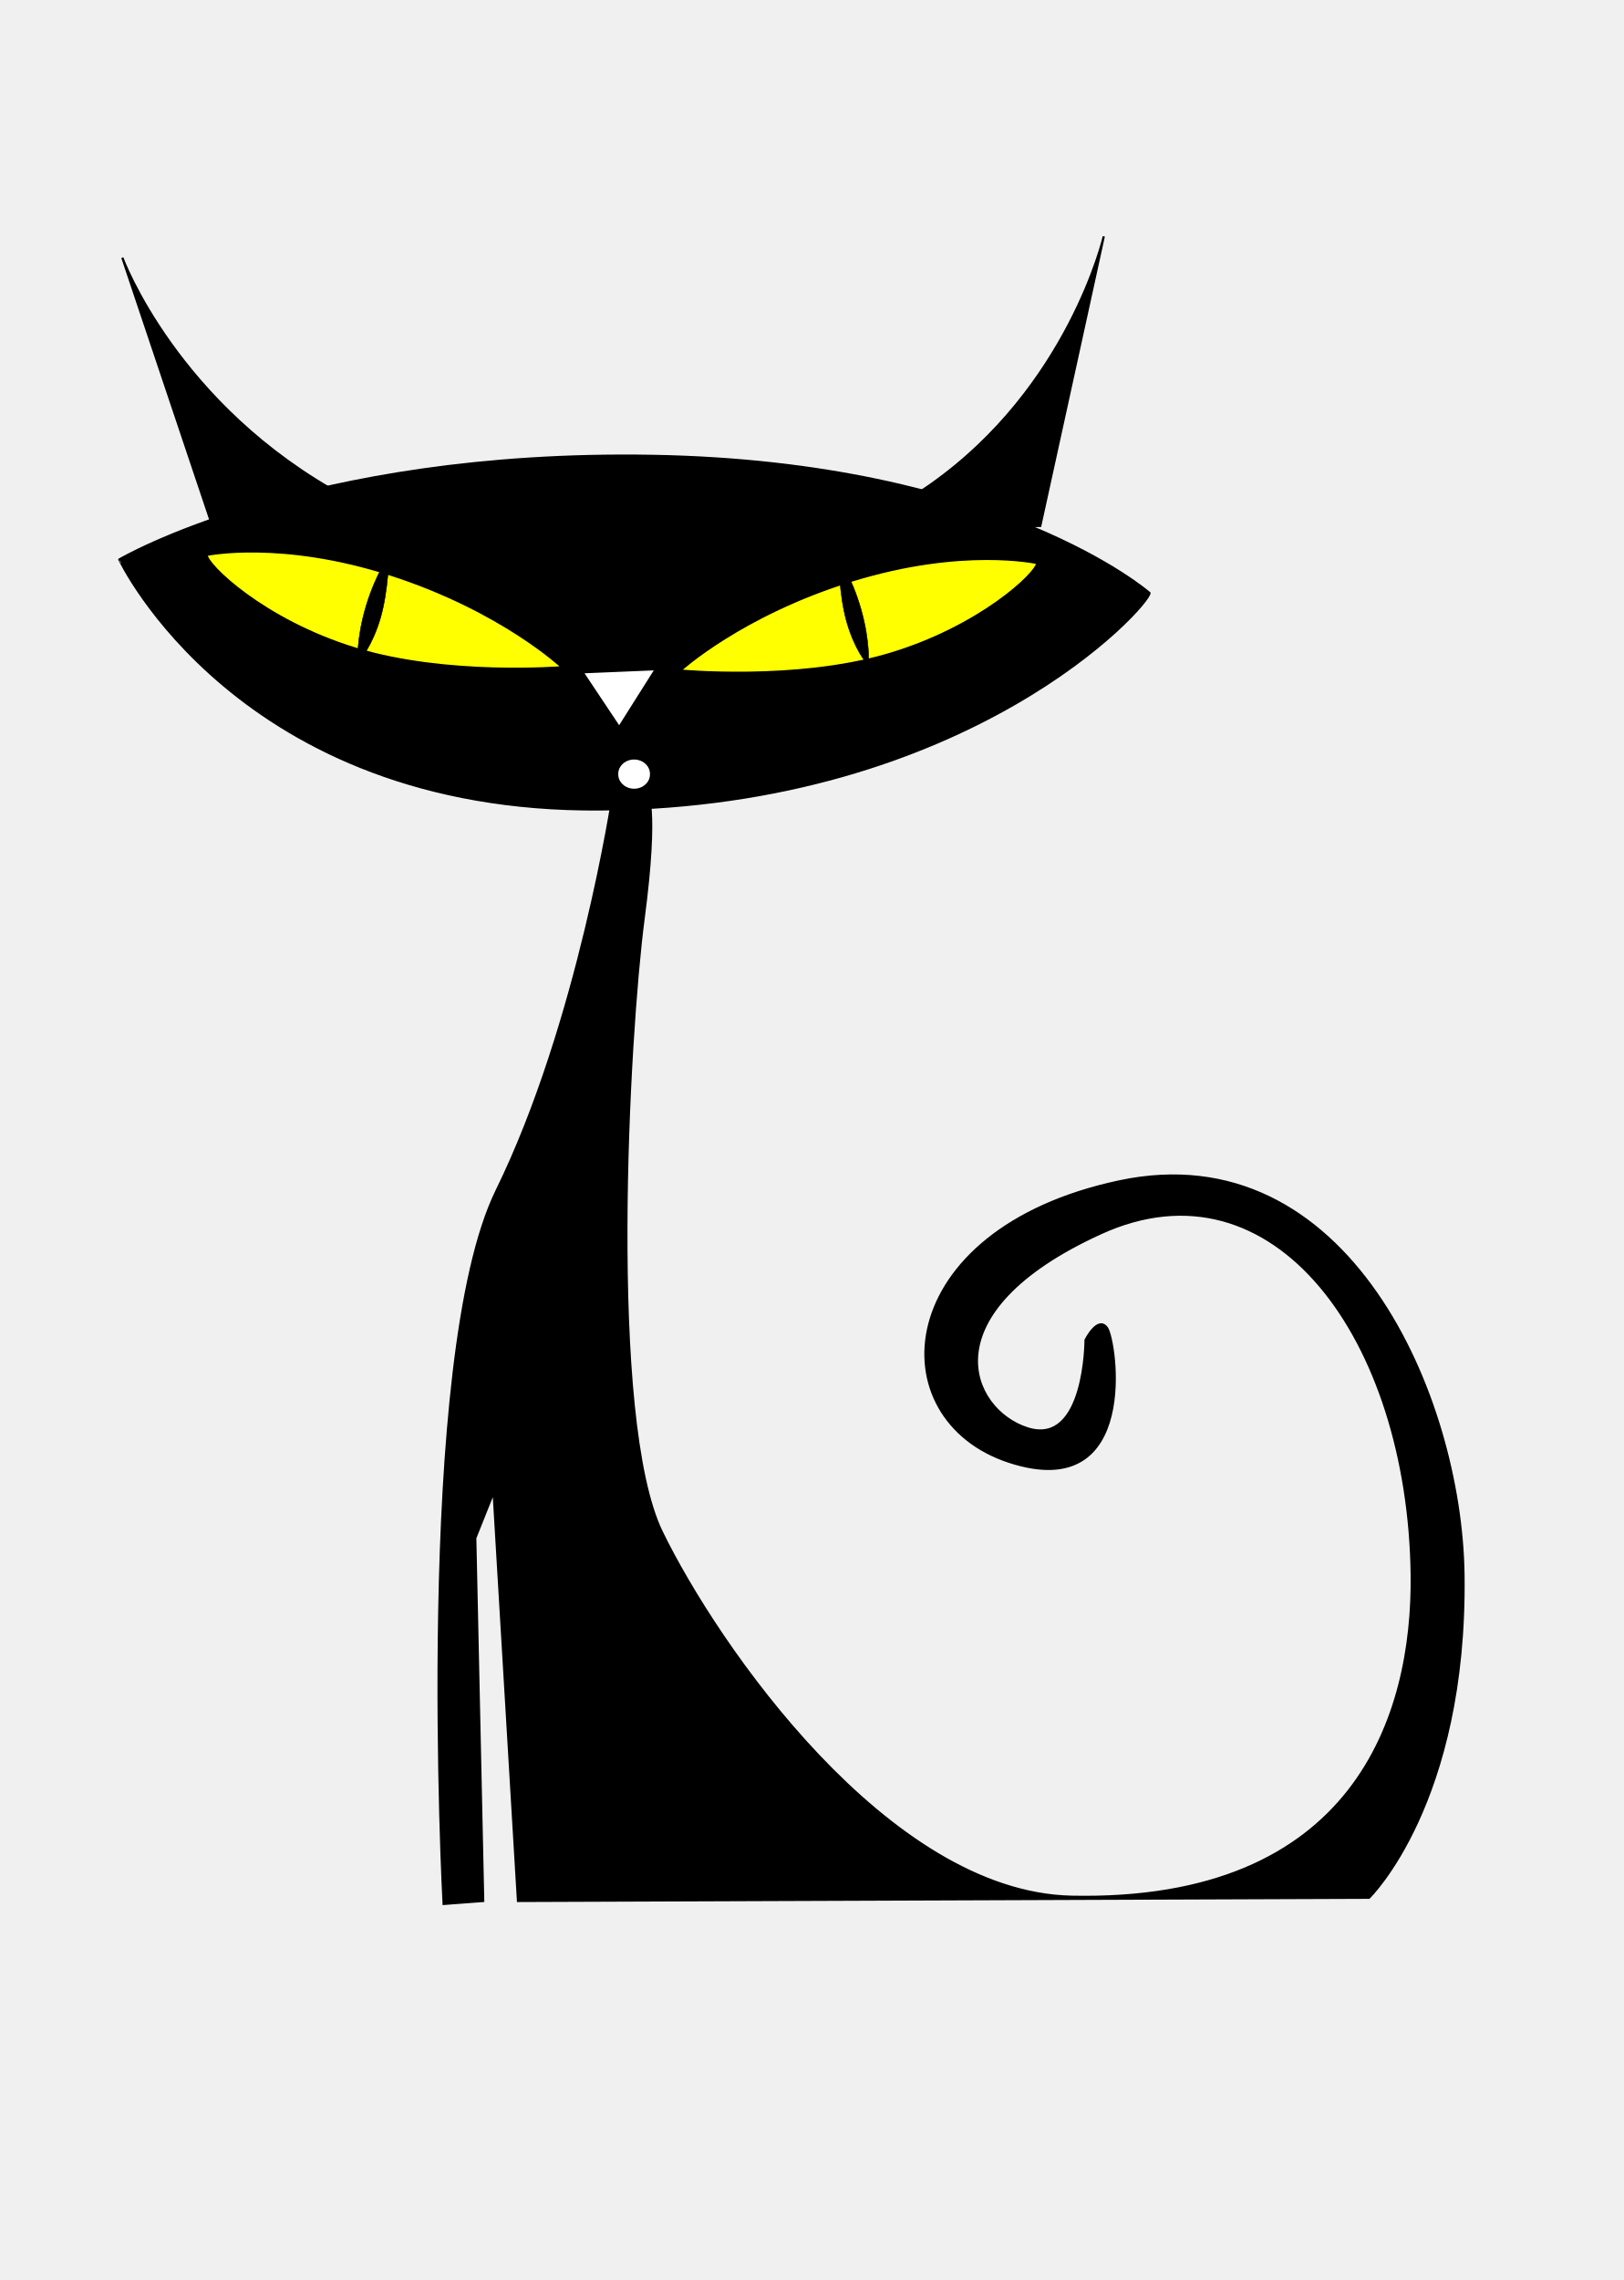
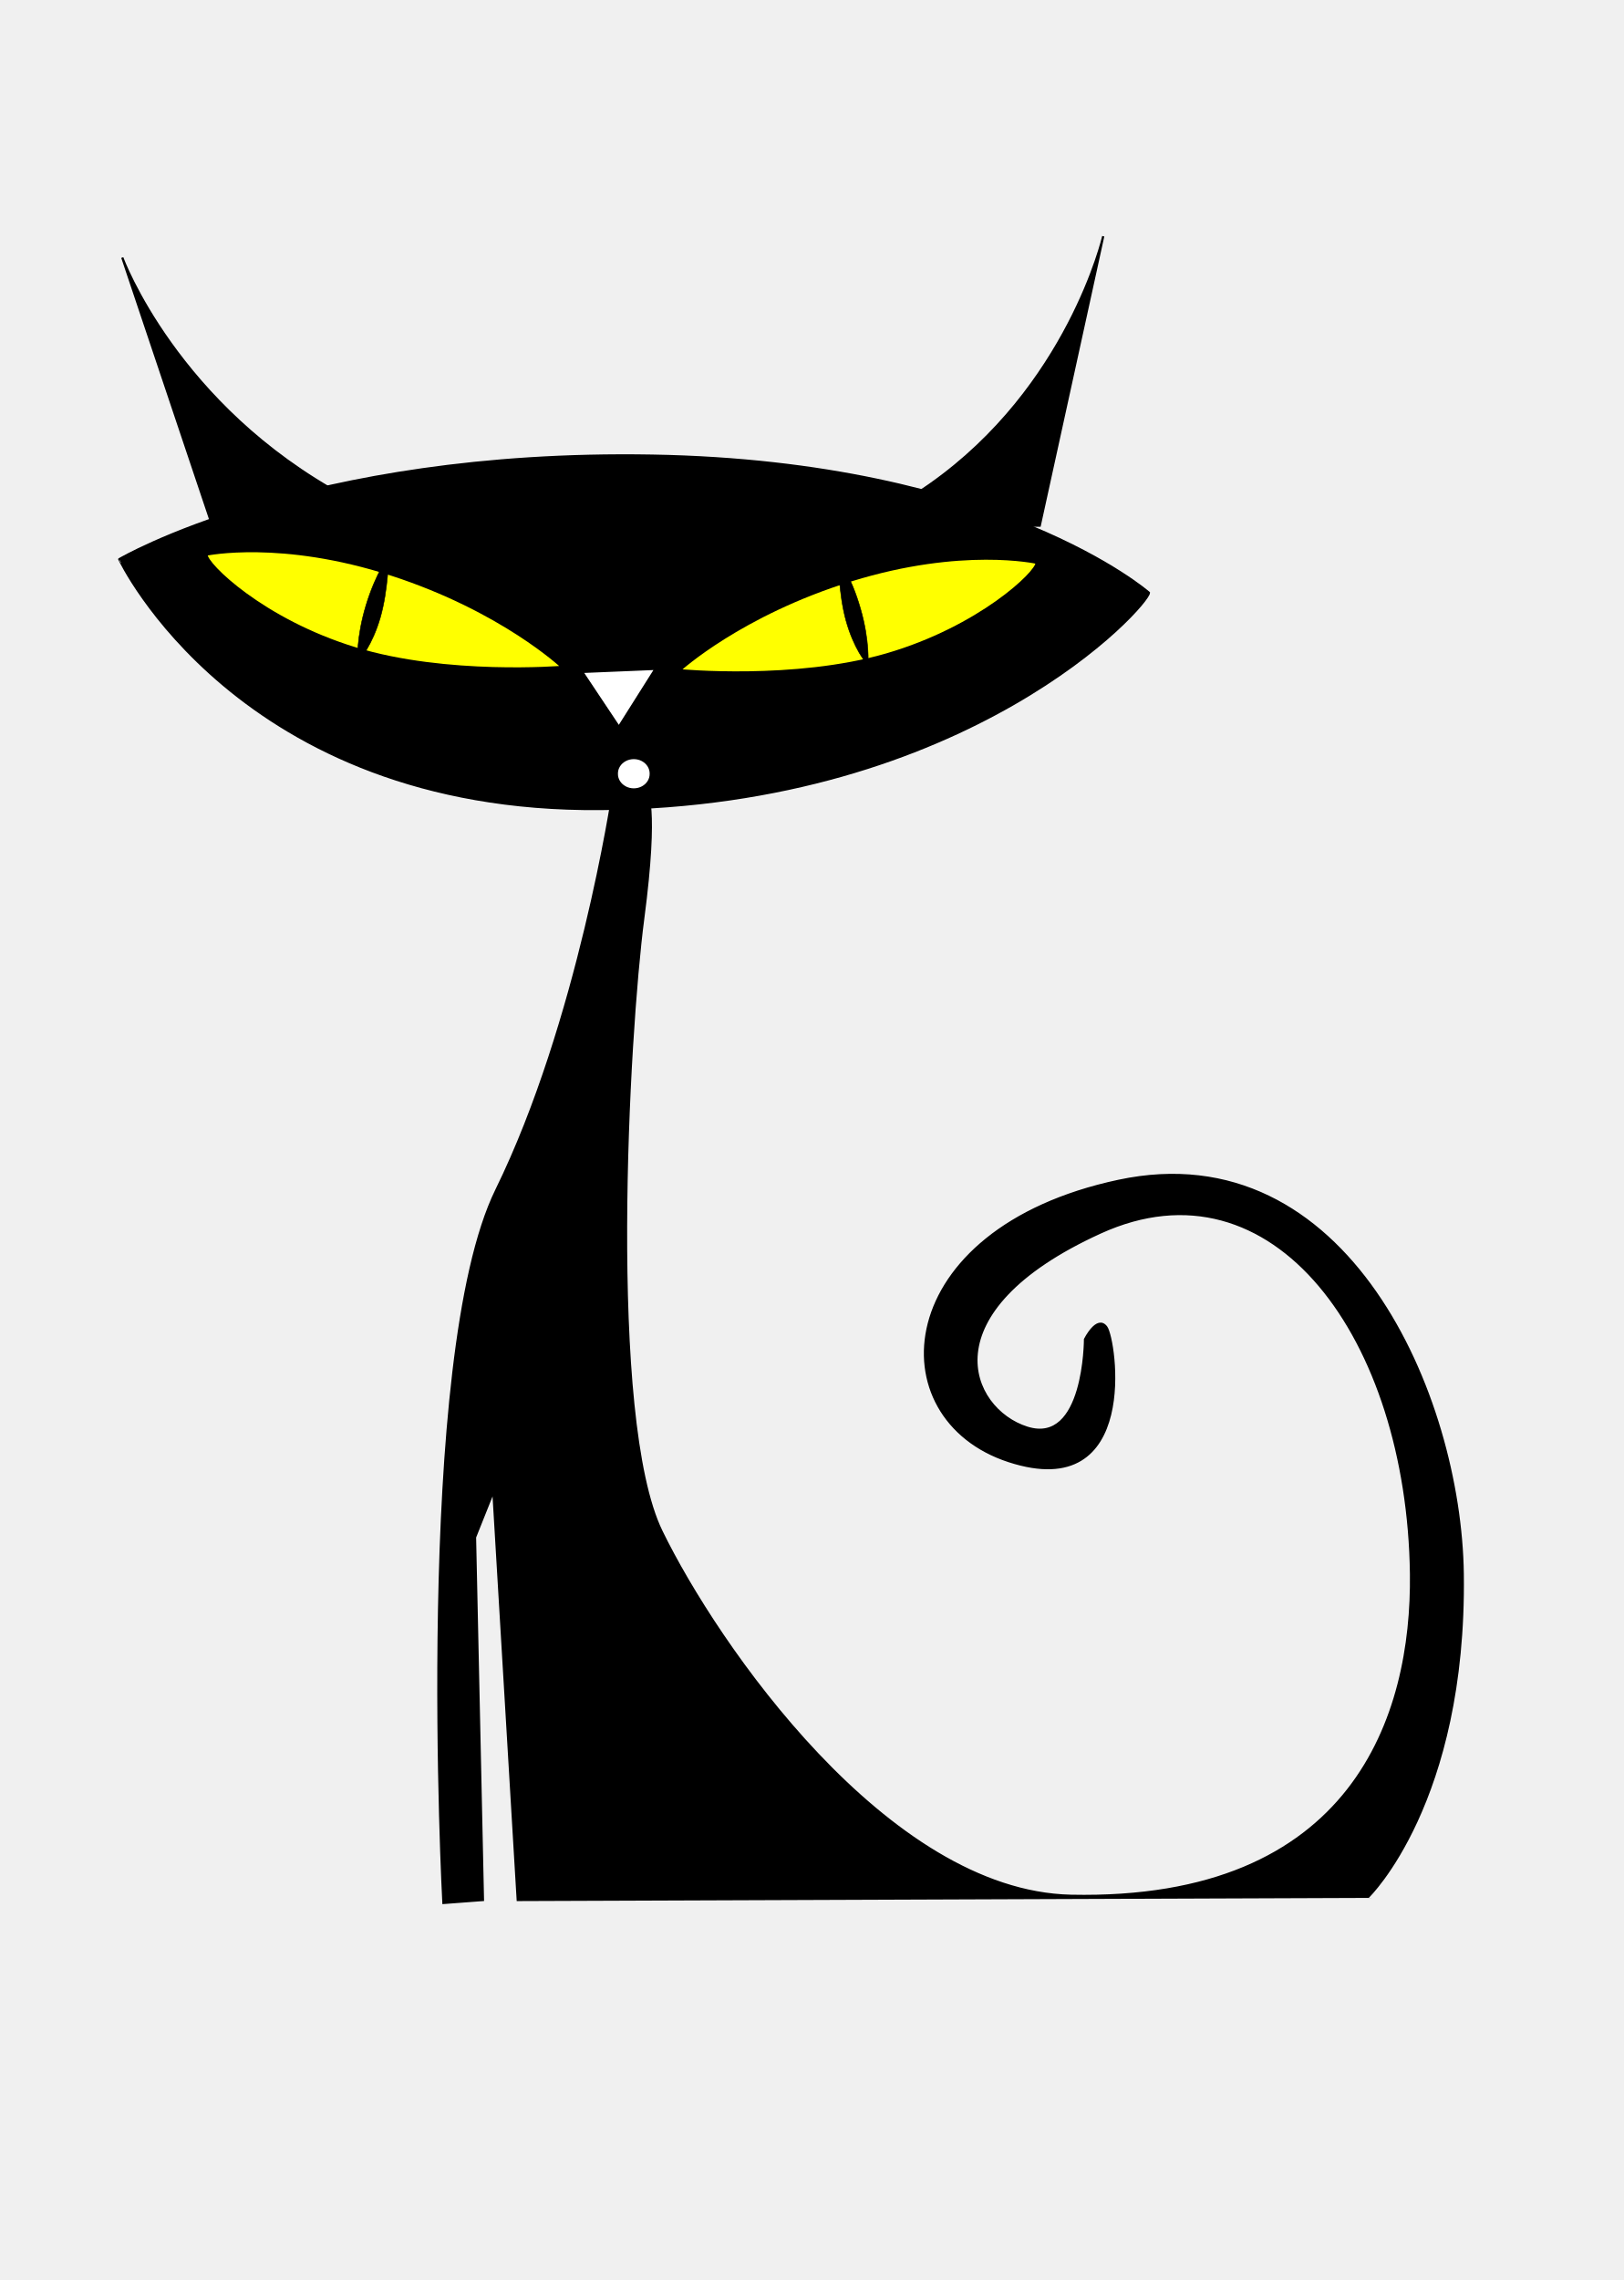
<svg xmlns="http://www.w3.org/2000/svg" id="svg2">
-   <g id="layer1" transform="scale(0.5)">
+   <g id="layer1">
    <g id="g5098" stroke="#000" transform="translate(-38.386 -161.62)">
      <path id="path2162" stroke-width="1px" fill-rule="evenodd" d="m577.14 439.51s-70-61.43-232.85-64.29c-162.86-2.86-250 48.57-250 48.57-0.004 0 55.71 118.57 225.71 117.14 172.95-1.45 257.14-95.71 257.14-101.42z" />
      <path id="path3146" stroke-width="1px" fill-rule="evenodd" d="m341.43 532.36s5.71 5.72-1.43 60c-7.14 54.29-17.14 234.29 8.57 287.15 25.72 52.85 105.71 168.99 192 170.89 132.86 2.8 160.28-84.8 159.43-150.89-1.43-110-64.29-197.15-145.71-160-81.43 37.14-61.43 82.85-34.29 91.42 27.14 8.58 27.14-41.42 27.14-41.42s5.72-11.43 10-5.72c4.29 5.72 15.72 82.86-45.71 62.86s-55.72-108.57 51.43-131.43c107.14-22.86 160.31 100.65 161.43 184.29 1.42 107.09-44.29 151.39-44.29 151.39l-398.86 1.5-11.43-191.47-8.57 21.43 3.72 170.04-18.57 1.4s-13.72-255.72 24.85-334.29c38.57-78.58 54.57-185.72 54.57-185.72l15.72-1.43z" />
      <path id="path2164" stroke-width="1.021px" fill-rule="evenodd" d="m525.93 408.07l29.77-135.7s-16.31 70.73-81.31 116.43c-31.53 22.18-79.07 37.37-133.05 37.84-59.5 0.51-105.7-13.13-141.14-32.21-78.98-42.53-104.48-112.06-104.48-112.06l43.17 128.56 387.04-2.86z" />
      <path id="path2170" stroke-width="1px" fill-rule="evenodd" fill="#fff" d="m328.57 502.36l17.14-27.14-34.28 1.43 17.14 25.71z" />
      <path id="path2172" stroke-linejoin="round" style="color:#000000" d="m332.86 518.08a9.286 8.571 0 1 1 -18.57 0 9.286 8.571 0 1 1 18.57 0z" transform="translate(12 6.2857)" stroke-width="3.7" fill="#fff" />
      <g id="g5090" transform="matrix(.99719 .074946 -.074946 .99719 41.252 -14.588)" fill-rule="evenodd">
        <path id="path2168" stroke-width="1px" fill="#ff0" d="m126.43 427.96s34.28-10 87.14 2.86 82.86 37.14 82.86 37.14-53.41 8.45-97.14-1.43c-44.29-10-72.86-34.28-72.86-38.57z" />
        <path id="path3148" stroke-width=".25px" d="m200.8 472.26s-1.53-10.52 1.93-26.11c3.47-15.59 8.94-24.05 8.94-24.05s0.92 16.23-1.79 29.14c-2.74 13.08-8.19 21.12-9.08 21.02z" />
      </g>
      <g id="g5094" transform="matrix(.99811 -.061402 .061402 .99811 -36.612 29.947)" fill-rule="evenodd">
        <path id="path2166" stroke-width="1px" fill="#ff0" d="m535.71 429.22s-34.28-10-87.14 2.86c-52.86 12.85-82.86 37.14-82.86 37.14s53.41 8.45 97.15-1.43c44.28-10 72.85-34.28 72.85-38.57z" />
        <path id="path3150" stroke-width=".25px" d="m453.91 471.73s1.54-10.52-1.93-26.11c-3.46-15.59-8.94-24.06-8.94-24.06s-0.92 16.24 1.79 29.15c2.75 13.08 8.2 21.12 9.08 21.02z" />
      </g>
    </g>
  </g>
</svg>
